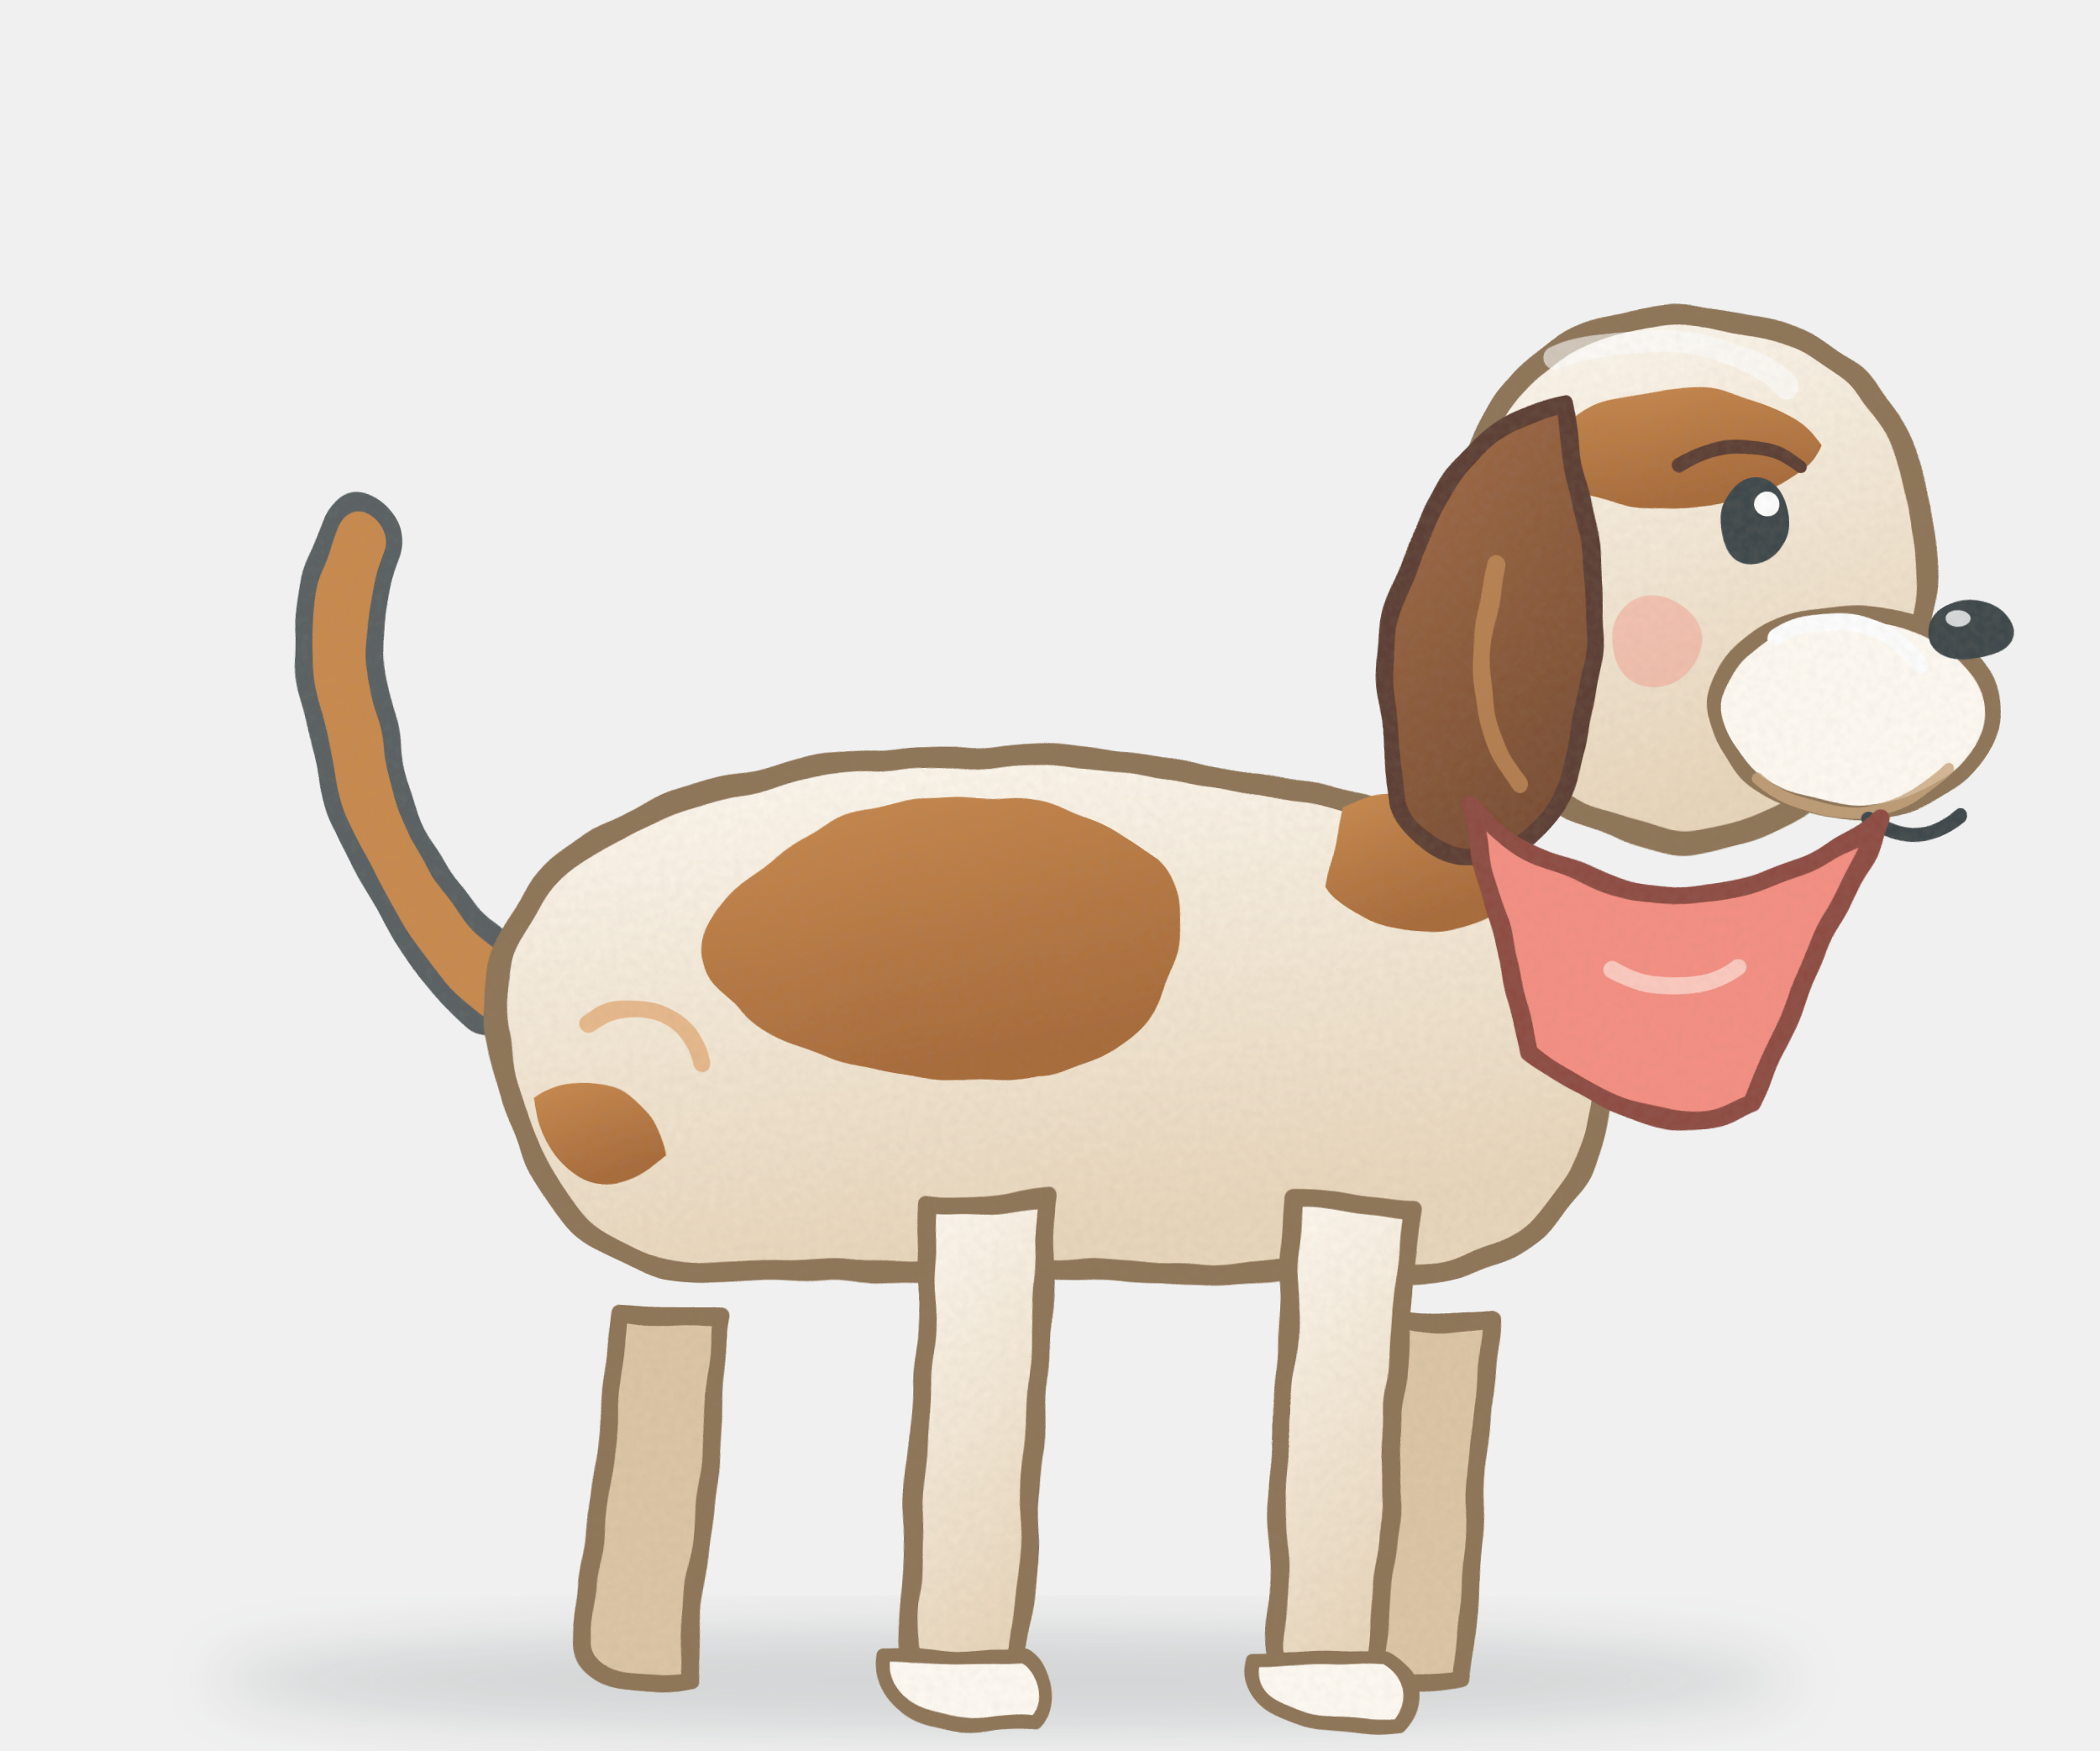
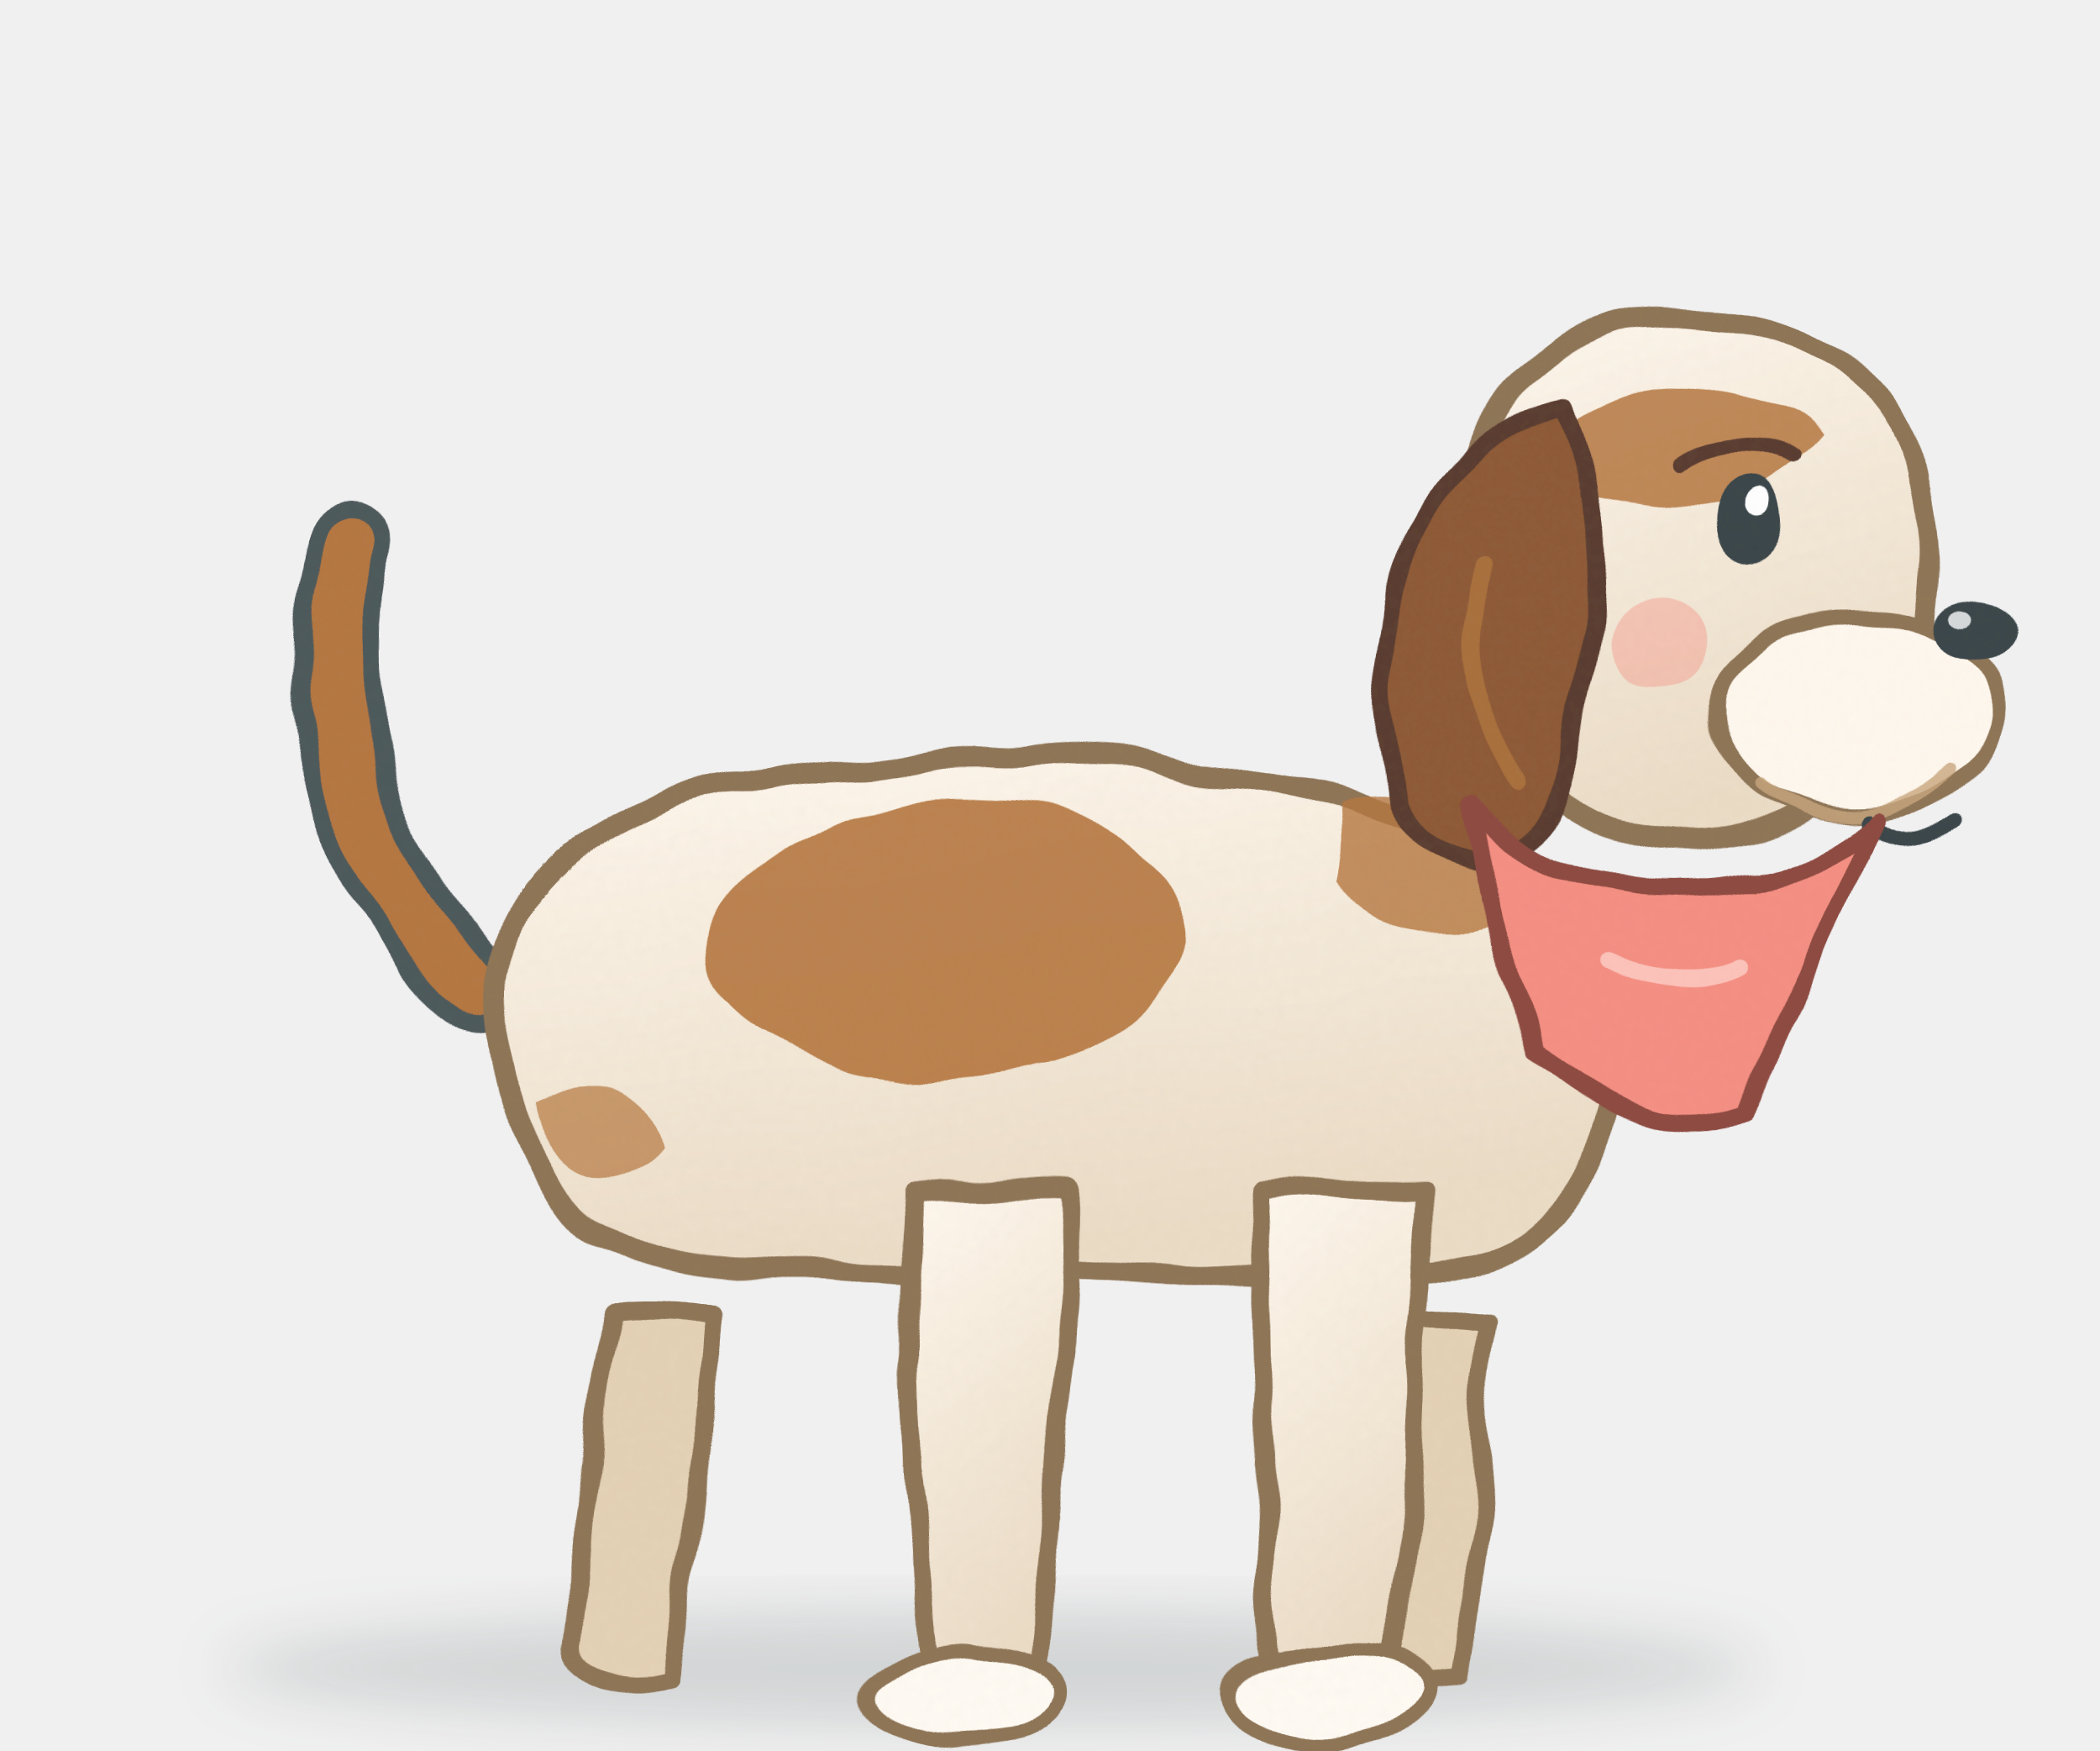
<svg xmlns="http://www.w3.org/2000/svg" viewBox="0 0 360 300" width="360" height="300">
  <defs>
    <linearGradient id="fur" x1="0" y1="0" x2="0.3" y2="1">
-       <stop offset="0" stop-color="#FFFBF3" />
-       <stop offset="1" stop-color="#E9D7BC" />
-     </linearGradient>
-     <linearGradient id="patch" x1="0" y1="0" x2="0.4" y2="1">
-       <stop offset="0" stop-color="#C98A4C" />
-       <stop offset="1" stop-color="#A86A36" />
-     </linearGradient>
-     <linearGradient id="ear" x1="0" y1="0" x2="0.5" y2="1">
-       <stop offset="0" stop-color="#A46C44" />
-       <stop offset="1" stop-color="#7A4C2E" />
+       <stop offset="0" stop-color="#FFF8EE" />
+       <stop offset="1" stop-color="#EBDCC6" />
    </linearGradient>
    <filter id="wc" x="-8%" y="-8%" width="116%" height="116%">
-       <feTurbulence type="fractalNoise" baseFrequency="0.035" numOctaves="3" seed="21" result="noise" />
-       <feDisplacementMap in="SourceGraphic" in2="noise" scale="4" xChannelSelector="R" yChannelSelector="G" result="warp" />
-       <feTurbulence type="fractalNoise" baseFrequency="0.7" numOctaves="2" seed="4" result="grain" />
-       <feColorMatrix in="grain" type="matrix" values="0 0 0 0 0.3  0 0 0 0 0.24  0 0 0 0 0.2  0 0 0 0.14 0" result="grainA" />
+       <feTurbulence type="fractalNoise" baseFrequency="0.03" numOctaves="3" seed="7" result="noise" />
+       <feDisplacementMap in="SourceGraphic" in2="noise" scale="6" xChannelSelector="R" yChannelSelector="G" result="warp" />
+       <feTurbulence type="fractalNoise" baseFrequency="0.55" numOctaves="2" seed="3" result="grain" />
+       <feColorMatrix in="grain" type="matrix" values="0 0 0 0 0.24  0 0 0 0 0.2  0 0 0 0 0.17  0 0 0 0.05 0" result="grainA" />
      <feComposite in="grainA" in2="warp" operator="in" result="grainIn" />
      <feMerge>
        <feMergeNode in="warp" />
        <feMergeNode in="grainIn" />
      </feMerge>
    </filter>
-     <filter id="blur1">
-       <feGaussianBlur stdDeviation="1.3" />
-     </filter>
    <filter id="soft" x="-30%" y="-30%" width="160%" height="160%">
      <feGaussianBlur stdDeviation="5" />
    </filter>
  </defs>
-   <ellipse cx="172" cy="288" rx="136" ry="9" fill="#38454A" opacity="0.16" filter="url(#soft)" />
+   <ellipse cx="170" cy="286" rx="132" ry="10" fill="#38454A" opacity="0.16" filter="url(#soft)" />
  <g filter="url(#wc)">
-     <path d="M86 170 C62 148 52 114 62 92" fill="none" stroke="#38454A" stroke-width="15" stroke-linecap="round" opacity="0.85" />
-     <path d="M86 170 C62 148 52 114 62 92" fill="none" stroke="#C98A4C" stroke-width="9" stroke-linecap="round" />
-     <path d="M106 226 L100 282 C100 288 110 290 118 288 L124 226 Z" fill="#DCC6A6" stroke="#8E7456" stroke-width="3" stroke-linejoin="round" />
-     <path d="M236 226 L232 282 C232 288 242 290 250 288 L256 226 Z" fill="#DCC6A6" stroke="#8E7456" stroke-width="3" stroke-linejoin="round" />
+     <path d="M82 170 C60 150 52 116 60 92" fill="none" stroke="#38454A" stroke-width="15" stroke-linecap="round" opacity="0.9" />
+     <path d="M82 170 C60 150 52 116 60 92" fill="none" stroke="#B5773F" stroke-width="9" stroke-linecap="round" />
+     <path d="M104 226 L98 282 C98 288 108 290 116 288 L122 226 Z" fill="#E4D2B6" stroke="#8E7456" stroke-width="3" stroke-linejoin="round" />
+     <path d="M236 226 L232 282 C232 288 242 290 250 288 L256 226 Z" fill="#E4D2B6" stroke="#8E7456" stroke-width="3" stroke-linejoin="round" />
    <path d="M86 178 C78 146 120 128 178 130 C236 132 268 146 274 176 C280 204 262 218 240 218 L120 218 C98 218 90 200 86 178 Z" fill="url(#fur)" stroke="#8E7456" stroke-width="3.6" stroke-linejoin="round" />
-     <path d="M126 152 C146 132 182 132 198 148 C208 162 198 182 178 184 C160 188 136 182 126 172 C118 166 120 158 126 152 Z" fill="url(#patch)" />
-     <path d="M230 138 C242 132 256 142 258 156 C248 164 234 160 228 152 Z" fill="url(#patch)" />
-     <path d="M92 188 C102 182 112 188 114 198 C106 206 94 204 92 188 Z" fill="url(#patch)" />
-     <path d="M100 176 C110 170 118 174 120 182" fill="none" stroke="#E1A56C" stroke-width="3" stroke-linecap="round" opacity="0.7" />
-     <path d="M160 206 L156 282 C156 288 166 290 174 288 L180 206 Z" fill="url(#fur)" stroke="#8E7456" stroke-width="3.2" stroke-linejoin="round" />
-     <path d="M222 206 L218 282 C218 288 228 290 236 288 L242 206 Z" fill="url(#fur)" stroke="#8E7456" stroke-width="3.2" stroke-linejoin="round" />
-     <path d="M152 284 C150 292 158 296 172 296 L178 296 C182 292 180 286 176 284 Z" fill="#FFFBF3" stroke="#8E7456" stroke-width="2.4" stroke-linejoin="round" />
-     <path d="M214 284 C212 292 220 296 234 296 L240 296 C244 292 242 286 238 284 Z" fill="#FFFBF3" stroke="#8E7456" stroke-width="2.4" stroke-linejoin="round" />
+     <path d="M126 152 C146 132 182 132 198 148 C208 162 198 182 178 184 C160 188 136 182 126 172 C118 166 120 158 126 152 Z" fill="#B5773F" opacity="0.9" />
+     <path d="M230 138 C242 132 256 142 258 156 C248 164 234 160 228 152 Z" fill="#B5773F" opacity="0.8" />
+     <path d="M92 188 C102 182 112 188 114 198 C106 206 94 204 92 188 Z" fill="#B5773F" opacity="0.7" />
+     <path d="M156 204 C154 228 156 254 158 280 C158 288 170 290 178 288 C182 262 184 232 184 204 Z" fill="url(#fur)" stroke="#8E7456" stroke-width="3.2" stroke-linejoin="round" />
+     <path d="M216 204 C214 228 216 254 218 280 C218 288 230 290 238 288 C242 262 244 232 244 204 Z" fill="url(#fur)" stroke="#8E7456" stroke-width="3.2" stroke-linejoin="round" />
+     <ellipse cx="166" cy="290" rx="17" ry="8" fill="#FFFBF3" stroke="#8E7456" stroke-width="2.4" /> fill="#E4D2B6" stroke="#8E7456" stroke-width="2.4" stroke-linejoin="round"/&gt;
+     <ellipse cx="228" cy="290" rx="17" ry="8" fill="#FFFBF3" stroke="#8E7456" stroke-width="2.4" /> fill="#E4D2B6" stroke="#8E7456" stroke-width="2.4" stroke-linejoin="round"/&gt;
+     
    <path d="M250 100 C248 66 272 52 292 54 C320 56 334 80 330 104 C326 130 306 146 286 144 C264 142 252 124 250 100 Z" fill="url(#fur)" stroke="#8E7456" stroke-width="3.6" stroke-linejoin="round" />
-     <path d="M262 80 C272 64 300 62 312 76 C306 88 282 92 262 80 Z" fill="url(#patch)" />
-     <path d="M266 62 C280 56 300 58 306 66" fill="none" stroke="#FFFFFF" stroke-width="4" stroke-linecap="round" opacity="0.6" />
-     <path d="M268 70 C244 74 232 106 240 138 C246 152 262 150 268 134 C274 116 276 94 268 70 Z" fill="url(#ear)" stroke="#5A3B2E" stroke-width="3" stroke-linejoin="round" />
-     <path d="M256 96 C252 112 254 126 260 134" fill="none" stroke="#C9915A" stroke-width="3" stroke-linecap="round" opacity="0.7" />
-     <ellipse cx="318" cy="122" rx="24" ry="17" fill="#FFFBF3" stroke="#8E7456" stroke-width="2.6" />
-     <path d="M304 110 C312 104 324 106 330 114" fill="none" stroke="#FFFFFF" stroke-width="3" stroke-linecap="round" />
+     <path d="M262 80 C272 64 300 62 312 76 C306 88 282 92 262 80 Z" fill="#B5773F" opacity="0.85" />
+     <path d="M268 70 C244 74 232 106 240 138 C246 152 262 150 268 134 C274 116 276 94 268 70 Z" fill="#8E5A34" stroke="#5A3B2E" stroke-width="3" stroke-linejoin="round" />
+     <path d="M256 96 C252 112 254 126 260 134" fill="none" stroke="#B5773F" stroke-width="3" stroke-linecap="round" opacity="0.7" />
+     <ellipse cx="318" cy="122" rx="24" ry="17" fill="#FFF8EE" stroke="#8E7456" stroke-width="2.6" />
    <path d="M302 134 C312 142 326 140 334 132" fill="none" stroke="#C9A77E" stroke-width="2" stroke-linecap="round" opacity="0.8" />
    <ellipse cx="338" cy="108" rx="7" ry="5" fill="#38454A" />
    <ellipse cx="336" cy="106" rx="2" ry="1.4" fill="#FFFFFF" opacity="0.8" />
    <ellipse cx="300" cy="90" rx="6" ry="7.5" fill="#38454A" />
    <circle cx="302" cy="87" r="2.2" fill="#FFFFFF" />
    <path d="M288 80 Q298 74 308 80" fill="none" stroke="#5A3B2E" stroke-width="2.4" stroke-linecap="round" />
    <circle cx="284" cy="110" r="8" fill="#F58F83" opacity="0.4" />
    <path d="M320 140 Q328 146 336 140" fill="none" stroke="#38454A" stroke-width="2.4" stroke-linecap="round" />
    <path d="M252 138 C268 156 302 158 322 140 L300 190 C288 196 274 190 262 180 Z" fill="#F58F83" stroke="#8E4A40" stroke-width="3" stroke-linejoin="round" />
-     <path d="M276 166 C284 170 292 170 298 166" fill="none" stroke="#FFD8D0" stroke-width="3" stroke-linecap="round" opacity="0.8" />
+     <path d="M276 166 C284 170 292 170 298 166" fill="none" stroke="#FFD0C8" stroke-width="3" stroke-linecap="round" opacity="0.8" />
  </g>
</svg>
